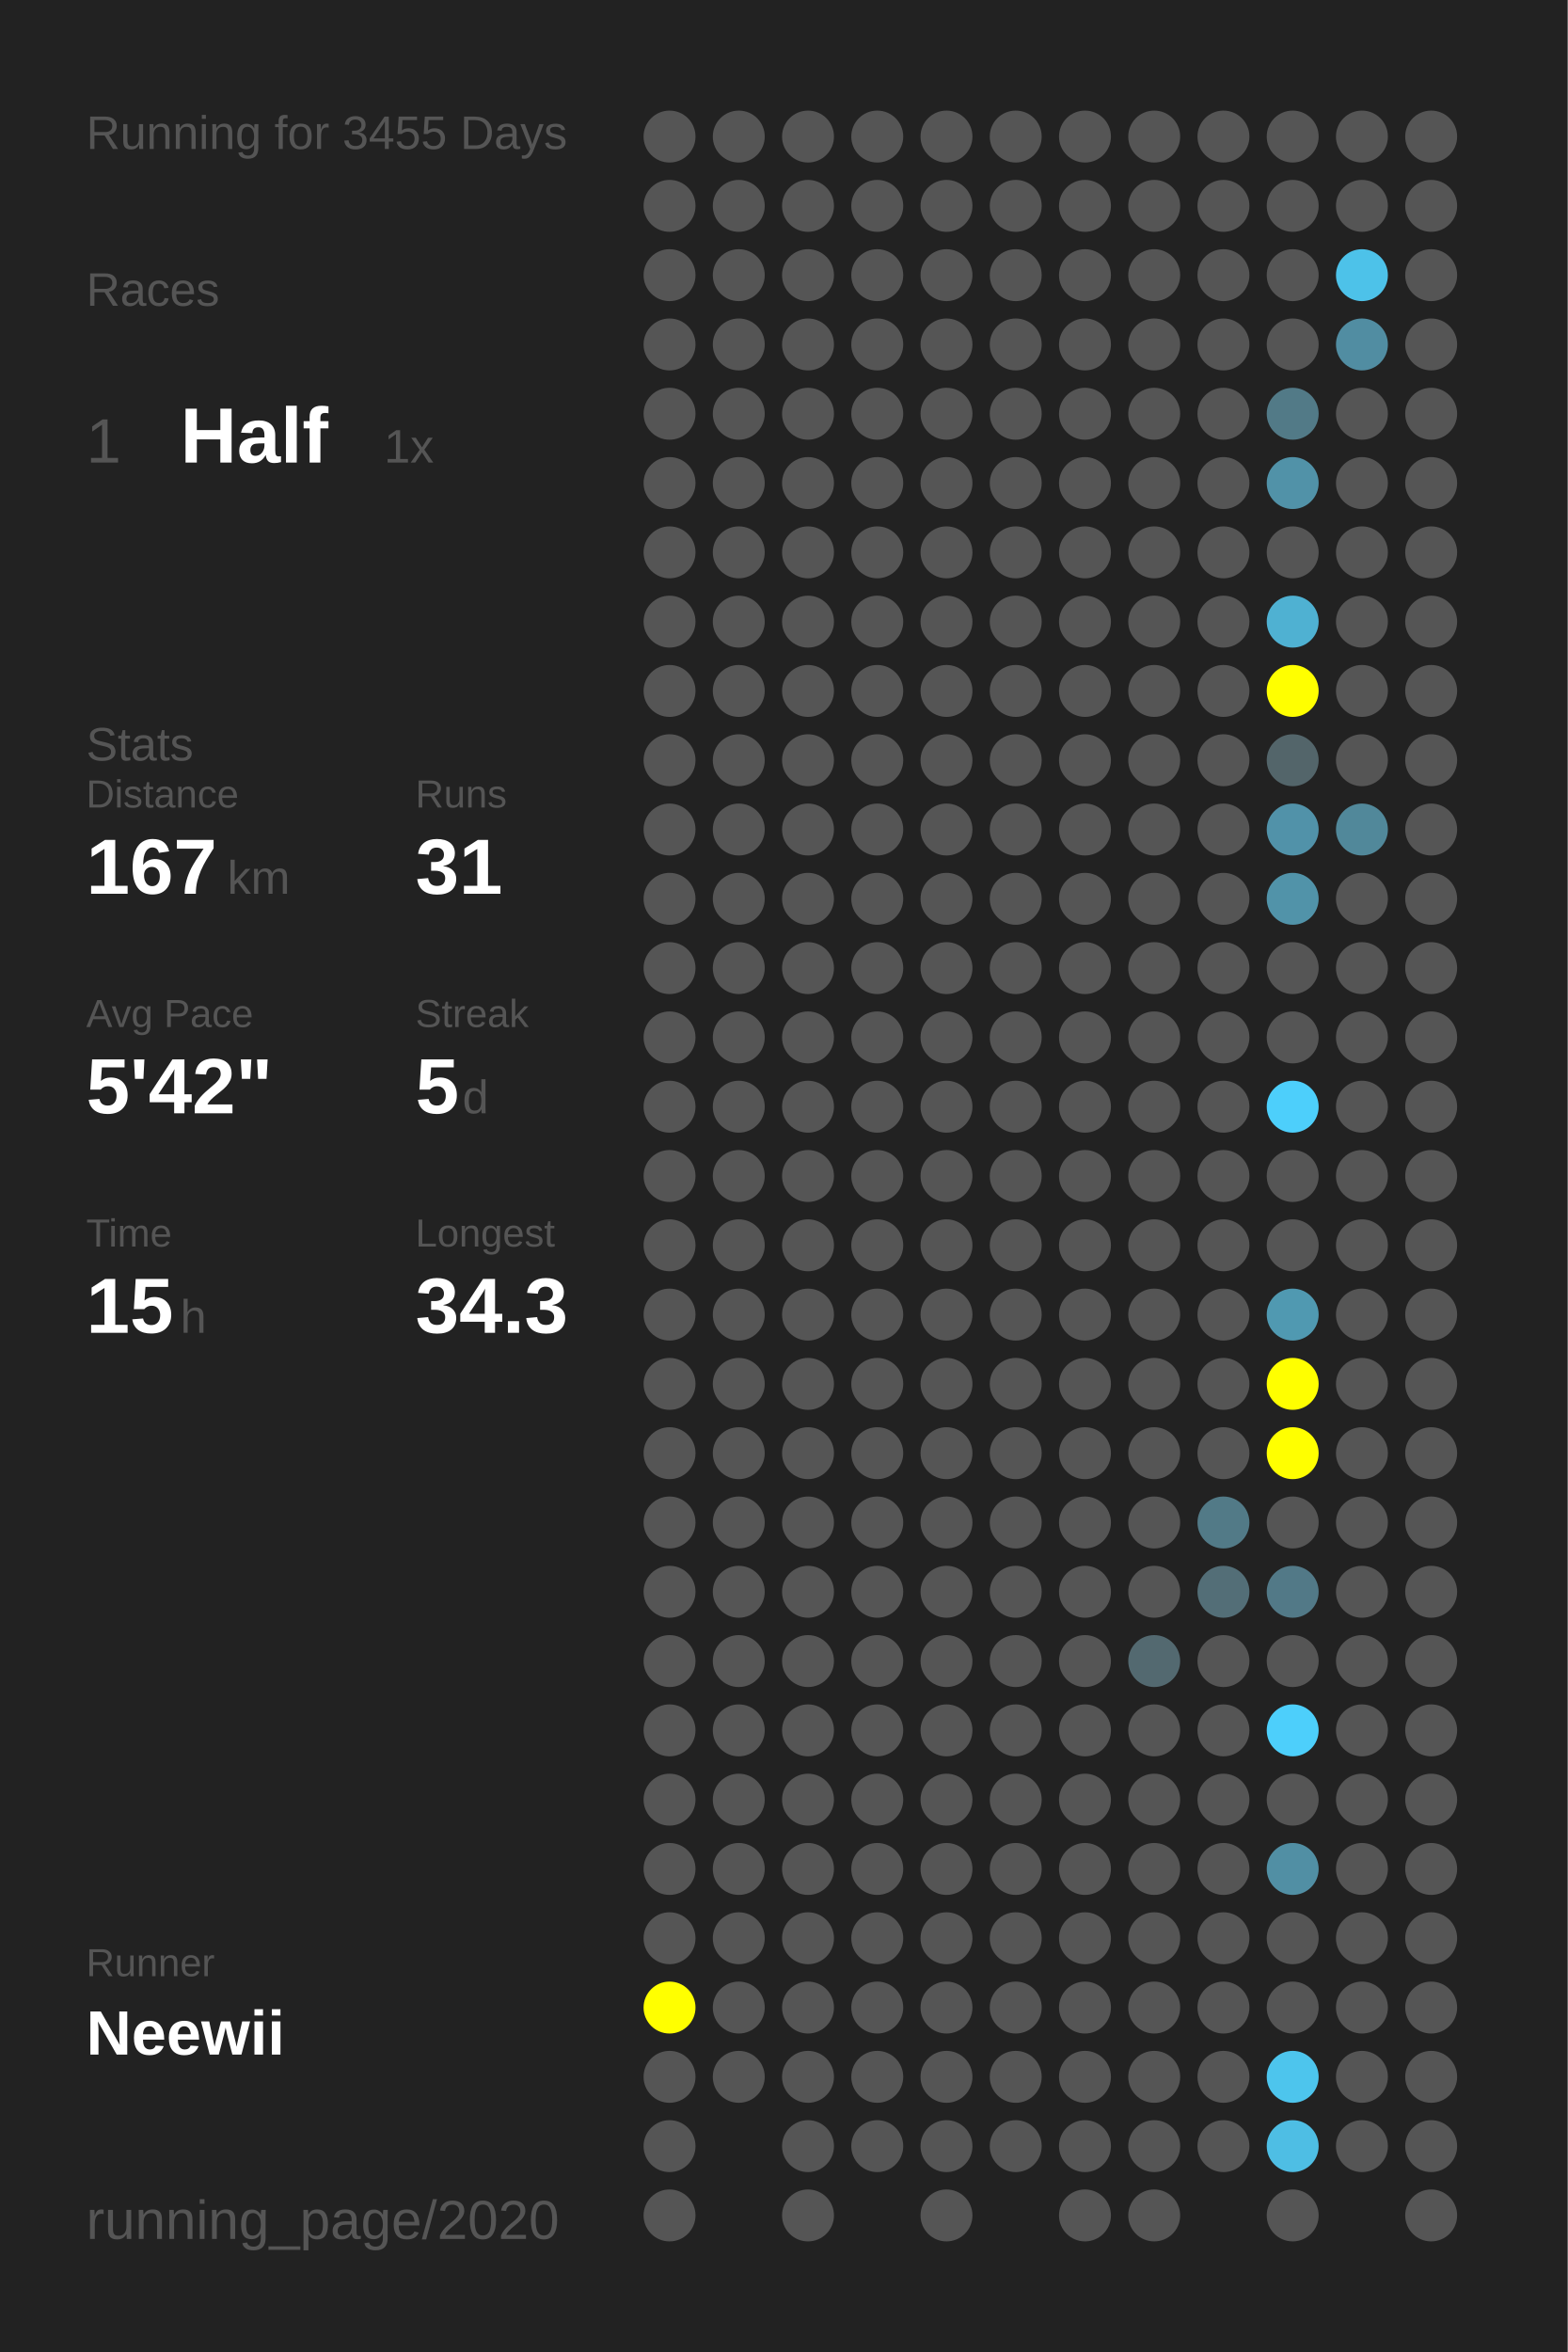
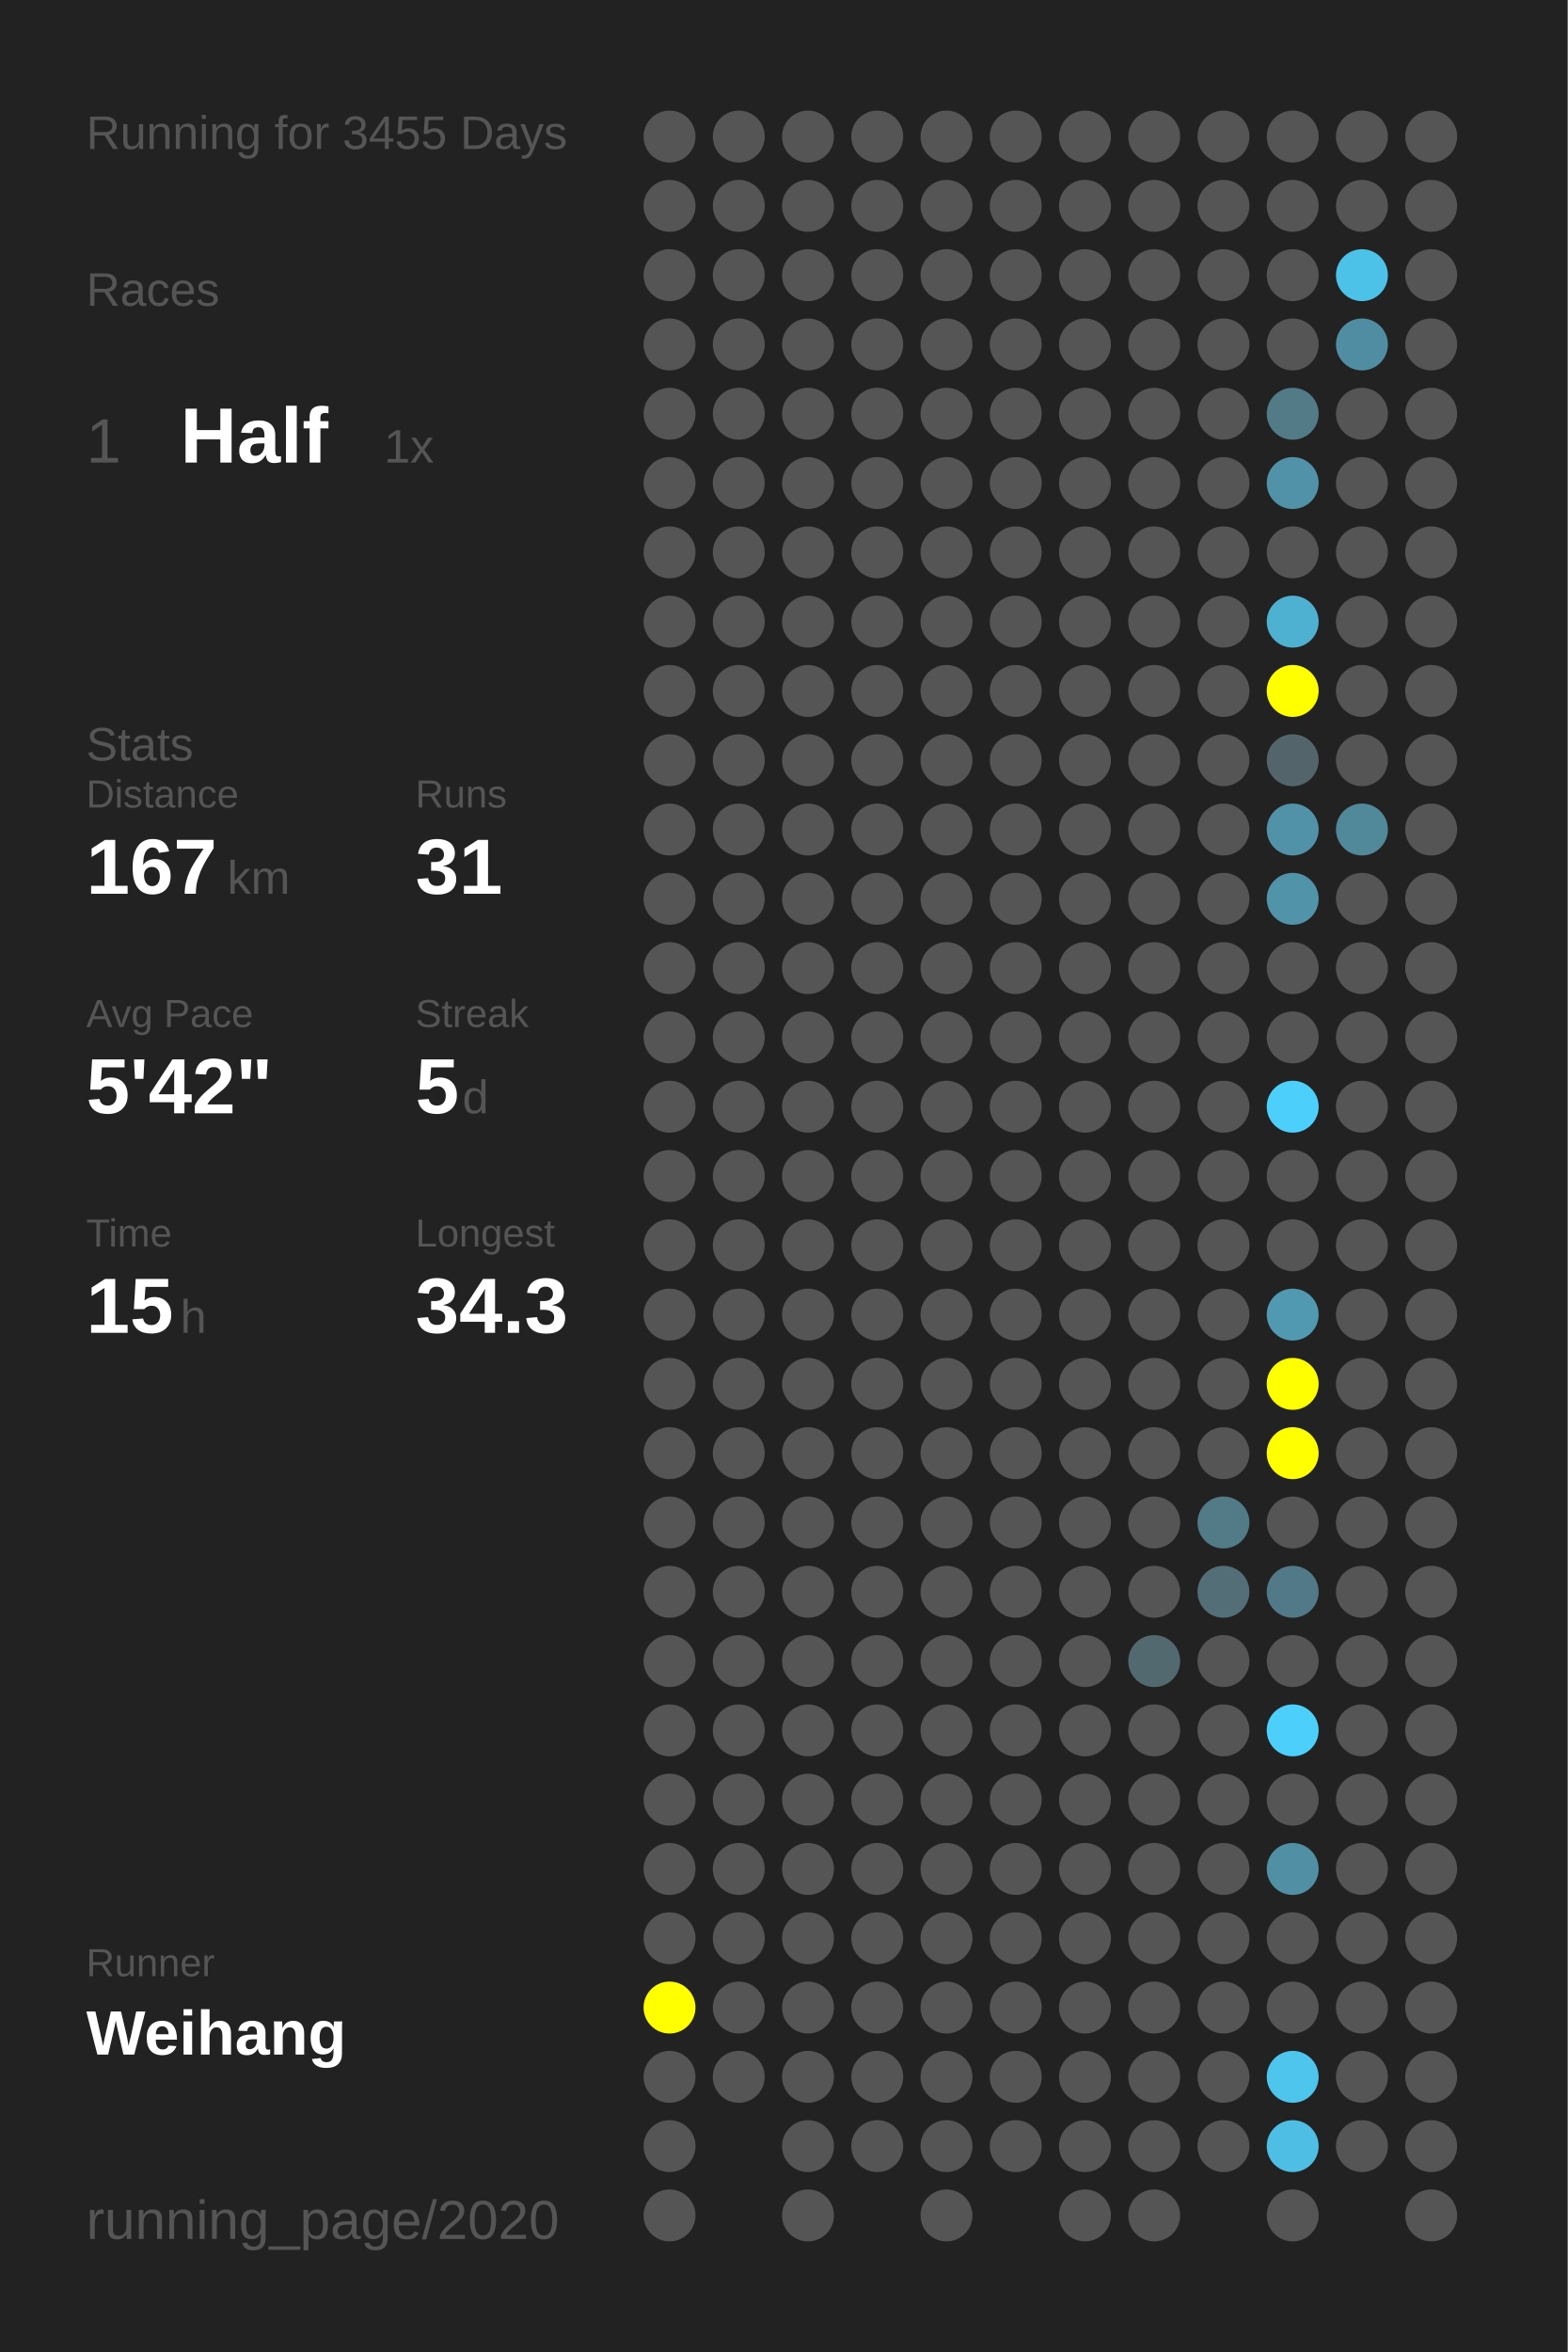
<svg xmlns="http://www.w3.org/2000/svg" baseProfile="full" height="300mm" version="1.1" viewBox="0,0,200,300" width="200mm">
  <defs />
  <rect fill="#222222" height="300" width="200" x="0" y="0" />
  <text fill="#555555" style="font-size:6px; font-family:Arial;" x="11" y="19">Running for 3455 Days</text>
  <text fill="#555555" style="font-size:6px; font-family:Arial;" x="11" y="39">Races</text>
  <text fill="#555555" style="font-size:8px; font-family:Arial;" x="11" y="59">1</text>
  <text fill="#FFFFFF" style="font-size:10px; font-family:Arial; font-weight:bold;" x="23" y="59">Half</text>
  <text fill="#555555" style="font-size:6px; font-family:Arial;" x="49" y="59">1x</text>
  <text fill="#555555" style="font-size:6px; font-family:Arial;" x="11" y="97">Stats</text>
  <text fill="#555555" style="font-size:5px; font-family:Arial;" x="11" y="103">Distance</text>
  <text fill="#FFFFFF" style="font-size:10px; font-family:Arial; font-weight:bold;" x="11" y="114">167</text>
  <text fill="#555555" style="font-size:6px; font-family:Arial;" x="29" y="114">km</text>
  <text fill="#555555" style="font-size:5px; font-family:Arial;" x="53" y="103">Runs</text>
  <text fill="#FFFFFF" style="font-size:10px; font-family:Arial; font-weight:bold;" x="53" y="114">31</text>
  <text fill="#555555" style="font-size:5px; font-family:Arial;" x="11" y="131">Avg Pace</text>
  <text fill="#FFFFFF" style="font-size:10px; font-family:Arial; font-weight:bold;" x="11" y="142">5'42"</text>
  <text fill="#555555" style="font-size:5px; font-family:Arial;" x="53" y="131">Streak</text>
  <text fill="#FFFFFF" style="font-size:10px; font-family:Arial; font-weight:bold;" x="53" y="142">5</text>
  <text fill="#555555" style="font-size:6px; font-family:Arial;" x="59" y="142">d</text>
  <text fill="#555555" style="font-size:5px; font-family:Arial;" x="11" y="159">Time</text>
  <text fill="#FFFFFF" style="font-size:10px; font-family:Arial; font-weight:bold;" x="11" y="170">15</text>
  <text fill="#555555" style="font-size:6px; font-family:Arial;" x="23" y="170">h</text>
  <text fill="#555555" style="font-size:5px; font-family:Arial;" x="53" y="159">Longest</text>
  <text fill="#FFFFFF" style="font-size:10px; font-family:Arial; font-weight:bold;" x="53" y="170">34.3</text>
  <text fill="#555555" style="font-size:5px; font-family:Arial;" x="11" y="252.065">Runner</text>
-   <text fill="#FFFFFF" style="font-size:8px; font-family:Arial; font-weight:bold;" x="11" y="262.065">Neewii</text>
+   <text fill="#FFFFFF" style="font-size:8px; font-family:Arial; font-weight:bold;" x="11" y="262.065">Weihang</text>
  <text fill="#555555" style="font-size:7px; font-family:Arial;" x="11" y="285.581">running_page/2020</text>
  <circle cx="85.417" cy="17.419" fill="#555555" r="3.312" />
  <circle cx="85.417" cy="26.258" fill="#555555" r="3.312" />
  <circle cx="85.417" cy="35.097" fill="#555555" r="3.312" />
  <circle cx="85.417" cy="43.935" fill="#555555" r="3.312" />
  <circle cx="85.417" cy="52.774" fill="#555555" r="3.312" />
  <circle cx="85.417" cy="61.613" fill="#555555" r="3.312" />
  <circle cx="85.417" cy="70.452" fill="#555555" r="3.312" />
  <circle cx="85.417" cy="79.29" fill="#555555" r="3.312" />
  <circle cx="85.417" cy="88.129" fill="#555555" r="3.312" />
  <circle cx="85.417" cy="96.968" fill="#555555" r="3.312" />
  <circle cx="85.417" cy="105.806" fill="#555555" r="3.312" />
  <circle cx="85.417" cy="114.645" fill="#555555" r="3.312" />
  <circle cx="85.417" cy="123.484" fill="#555555" r="3.312" />
  <circle cx="85.417" cy="132.323" fill="#555555" r="3.312" />
  <circle cx="85.417" cy="141.161" fill="#555555" r="3.312" />
  <circle cx="85.417" cy="150" fill="#555555" r="3.312" />
  <circle cx="85.417" cy="158.839" fill="#555555" r="3.312" />
  <circle cx="85.417" cy="167.677" fill="#555555" r="3.312" />
  <circle cx="85.417" cy="176.516" fill="#555555" r="3.312" />
  <circle cx="85.417" cy="185.355" fill="#555555" r="3.312" />
  <circle cx="85.417" cy="194.194" fill="#555555" r="3.312" />
  <circle cx="85.417" cy="203.032" fill="#555555" r="3.312" />
  <circle cx="85.417" cy="211.871" fill="#555555" r="3.312" />
  <circle cx="85.417" cy="220.71" fill="#555555" r="3.312" />
  <circle cx="85.417" cy="229.548" fill="#555555" r="3.312" />
  <circle cx="85.417" cy="238.387" fill="#555555" r="3.312" />
  <circle cx="85.417" cy="247.226" fill="#555555" r="3.312" />
  <circle cx="85.417" cy="256.065" fill="#FFFF00" r="3.312" />
  <circle cx="85.417" cy="264.903" fill="#555555" r="3.312" />
  <circle cx="85.417" cy="273.742" fill="#555555" r="3.312" />
  <circle cx="85.417" cy="282.581" fill="#555555" r="3.312" />
  <circle cx="94.25" cy="17.419" fill="#555555" r="3.312" />
  <circle cx="94.25" cy="26.258" fill="#555555" r="3.312" />
  <circle cx="94.25" cy="35.097" fill="#555555" r="3.312" />
  <circle cx="94.25" cy="43.935" fill="#555555" r="3.312" />
  <circle cx="94.25" cy="52.774" fill="#555555" r="3.312" />
  <circle cx="94.25" cy="61.613" fill="#555555" r="3.312" />
  <circle cx="94.25" cy="70.452" fill="#555555" r="3.312" />
  <circle cx="94.25" cy="79.29" fill="#555555" r="3.312" />
  <circle cx="94.25" cy="88.129" fill="#555555" r="3.312" />
  <circle cx="94.25" cy="96.968" fill="#555555" r="3.312" />
  <circle cx="94.25" cy="105.806" fill="#555555" r="3.312" />
  <circle cx="94.25" cy="114.645" fill="#555555" r="3.312" />
  <circle cx="94.25" cy="123.484" fill="#555555" r="3.312" />
  <circle cx="94.25" cy="132.323" fill="#555555" r="3.312" />
  <circle cx="94.25" cy="141.161" fill="#555555" r="3.312" />
  <circle cx="94.25" cy="150" fill="#555555" r="3.312" />
  <circle cx="94.25" cy="158.839" fill="#555555" r="3.312" />
  <circle cx="94.25" cy="167.677" fill="#555555" r="3.312" />
  <circle cx="94.25" cy="176.516" fill="#555555" r="3.312" />
  <circle cx="94.25" cy="185.355" fill="#555555" r="3.312" />
  <circle cx="94.25" cy="194.194" fill="#555555" r="3.312" />
  <circle cx="94.25" cy="203.032" fill="#555555" r="3.312" />
  <circle cx="94.25" cy="211.871" fill="#555555" r="3.312" />
  <circle cx="94.25" cy="220.71" fill="#555555" r="3.312" />
  <circle cx="94.25" cy="229.548" fill="#555555" r="3.312" />
  <circle cx="94.25" cy="238.387" fill="#555555" r="3.312" />
  <circle cx="94.25" cy="247.226" fill="#555555" r="3.312" />
  <circle cx="94.25" cy="256.065" fill="#555555" r="3.312" />
  <circle cx="94.25" cy="264.903" fill="#555555" r="3.312" />
  <circle cx="103.083" cy="17.419" fill="#555555" r="3.312" />
  <circle cx="103.083" cy="26.258" fill="#555555" r="3.312" />
  <circle cx="103.083" cy="35.097" fill="#555555" r="3.312" />
  <circle cx="103.083" cy="43.935" fill="#555555" r="3.312" />
  <circle cx="103.083" cy="52.774" fill="#555555" r="3.312" />
  <circle cx="103.083" cy="61.613" fill="#555555" r="3.312" />
  <circle cx="103.083" cy="70.452" fill="#555555" r="3.312" />
  <circle cx="103.083" cy="79.29" fill="#555555" r="3.312" />
  <circle cx="103.083" cy="88.129" fill="#555555" r="3.312" />
  <circle cx="103.083" cy="96.968" fill="#555555" r="3.312" />
  <circle cx="103.083" cy="105.806" fill="#555555" r="3.312" />
  <circle cx="103.083" cy="114.645" fill="#555555" r="3.312" />
  <circle cx="103.083" cy="123.484" fill="#555555" r="3.312" />
  <circle cx="103.083" cy="132.323" fill="#555555" r="3.312" />
  <circle cx="103.083" cy="141.161" fill="#555555" r="3.312" />
  <circle cx="103.083" cy="150" fill="#555555" r="3.312" />
  <circle cx="103.083" cy="158.839" fill="#555555" r="3.312" />
  <circle cx="103.083" cy="167.677" fill="#555555" r="3.312" />
  <circle cx="103.083" cy="176.516" fill="#555555" r="3.312" />
  <circle cx="103.083" cy="185.355" fill="#555555" r="3.312" />
  <circle cx="103.083" cy="194.194" fill="#555555" r="3.312" />
  <circle cx="103.083" cy="203.032" fill="#555555" r="3.312" />
  <circle cx="103.083" cy="211.871" fill="#555555" r="3.312" />
  <circle cx="103.083" cy="220.71" fill="#555555" r="3.312" />
  <circle cx="103.083" cy="229.548" fill="#555555" r="3.312" />
  <circle cx="103.083" cy="238.387" fill="#555555" r="3.312" />
  <circle cx="103.083" cy="247.226" fill="#555555" r="3.312" />
  <circle cx="103.083" cy="256.065" fill="#555555" r="3.312" />
  <circle cx="103.083" cy="264.903" fill="#555555" r="3.312" />
  <circle cx="103.083" cy="273.742" fill="#555555" r="3.312" />
  <circle cx="103.083" cy="282.581" fill="#555555" r="3.312" />
  <circle cx="111.917" cy="17.419" fill="#555555" r="3.312" />
  <circle cx="111.917" cy="26.258" fill="#555555" r="3.312" />
  <circle cx="111.917" cy="35.097" fill="#555555" r="3.312" />
  <circle cx="111.917" cy="43.935" fill="#555555" r="3.312" />
  <circle cx="111.917" cy="52.774" fill="#555555" r="3.312" />
  <circle cx="111.917" cy="61.613" fill="#555555" r="3.312" />
  <circle cx="111.917" cy="70.452" fill="#555555" r="3.312" />
  <circle cx="111.917" cy="79.29" fill="#555555" r="3.312" />
  <circle cx="111.917" cy="88.129" fill="#555555" r="3.312" />
  <circle cx="111.917" cy="96.968" fill="#555555" r="3.312" />
  <circle cx="111.917" cy="105.806" fill="#555555" r="3.312" />
  <circle cx="111.917" cy="114.645" fill="#555555" r="3.312" />
  <circle cx="111.917" cy="123.484" fill="#555555" r="3.312" />
  <circle cx="111.917" cy="132.323" fill="#555555" r="3.312" />
  <circle cx="111.917" cy="141.161" fill="#555555" r="3.312" />
  <circle cx="111.917" cy="150" fill="#555555" r="3.312" />
  <circle cx="111.917" cy="158.839" fill="#555555" r="3.312" />
  <circle cx="111.917" cy="167.677" fill="#555555" r="3.312" />
  <circle cx="111.917" cy="176.516" fill="#555555" r="3.312" />
  <circle cx="111.917" cy="185.355" fill="#555555" r="3.312" />
  <circle cx="111.917" cy="194.194" fill="#555555" r="3.312" />
  <circle cx="111.917" cy="203.032" fill="#555555" r="3.312" />
  <circle cx="111.917" cy="211.871" fill="#555555" r="3.312" />
  <circle cx="111.917" cy="220.71" fill="#555555" r="3.312" />
  <circle cx="111.917" cy="229.548" fill="#555555" r="3.312" />
  <circle cx="111.917" cy="238.387" fill="#555555" r="3.312" />
  <circle cx="111.917" cy="247.226" fill="#555555" r="3.312" />
  <circle cx="111.917" cy="256.065" fill="#555555" r="3.312" />
  <circle cx="111.917" cy="264.903" fill="#555555" r="3.312" />
  <circle cx="111.917" cy="273.742" fill="#555555" r="3.312" />
  <circle cx="120.75" cy="17.419" fill="#555555" r="3.312" />
  <circle cx="120.75" cy="26.258" fill="#555555" r="3.312" />
  <circle cx="120.75" cy="35.097" fill="#555555" r="3.312" />
  <circle cx="120.75" cy="43.935" fill="#555555" r="3.312" />
  <circle cx="120.75" cy="52.774" fill="#555555" r="3.312" />
  <circle cx="120.75" cy="61.613" fill="#555555" r="3.312" />
  <circle cx="120.75" cy="70.452" fill="#555555" r="3.312" />
  <circle cx="120.75" cy="79.29" fill="#555555" r="3.312" />
  <circle cx="120.75" cy="88.129" fill="#555555" r="3.312" />
  <circle cx="120.75" cy="96.968" fill="#555555" r="3.312" />
  <circle cx="120.75" cy="105.806" fill="#555555" r="3.312" />
  <circle cx="120.75" cy="114.645" fill="#555555" r="3.312" />
  <circle cx="120.75" cy="123.484" fill="#555555" r="3.312" />
  <circle cx="120.75" cy="132.323" fill="#555555" r="3.312" />
  <circle cx="120.75" cy="141.161" fill="#555555" r="3.312" />
  <circle cx="120.75" cy="150" fill="#555555" r="3.312" />
  <circle cx="120.75" cy="158.839" fill="#555555" r="3.312" />
  <circle cx="120.75" cy="167.677" fill="#555555" r="3.312" />
  <circle cx="120.75" cy="176.516" fill="#555555" r="3.312" />
  <circle cx="120.75" cy="185.355" fill="#555555" r="3.312" />
  <circle cx="120.75" cy="194.194" fill="#555555" r="3.312" />
  <circle cx="120.75" cy="203.032" fill="#555555" r="3.312" />
  <circle cx="120.75" cy="211.871" fill="#555555" r="3.312" />
  <circle cx="120.75" cy="220.71" fill="#555555" r="3.312" />
  <circle cx="120.75" cy="229.548" fill="#555555" r="3.312" />
  <circle cx="120.75" cy="238.387" fill="#555555" r="3.312" />
  <circle cx="120.75" cy="247.226" fill="#555555" r="3.312" />
  <circle cx="120.75" cy="256.065" fill="#555555" r="3.312" />
  <circle cx="120.75" cy="264.903" fill="#555555" r="3.312" />
  <circle cx="120.75" cy="273.742" fill="#555555" r="3.312" />
  <circle cx="120.75" cy="282.581" fill="#555555" r="3.312" />
  <circle cx="129.583" cy="17.419" fill="#555555" r="3.312" />
  <circle cx="129.583" cy="26.258" fill="#555555" r="3.312" />
  <circle cx="129.583" cy="35.097" fill="#555555" r="3.312" />
  <circle cx="129.583" cy="43.935" fill="#555555" r="3.312" />
  <circle cx="129.583" cy="52.774" fill="#555555" r="3.312" />
  <circle cx="129.583" cy="61.613" fill="#555555" r="3.312" />
  <circle cx="129.583" cy="70.452" fill="#555555" r="3.312" />
  <circle cx="129.583" cy="79.29" fill="#555555" r="3.312" />
  <circle cx="129.583" cy="88.129" fill="#555555" r="3.312" />
  <circle cx="129.583" cy="96.968" fill="#555555" r="3.312" />
  <circle cx="129.583" cy="105.806" fill="#555555" r="3.312" />
  <circle cx="129.583" cy="114.645" fill="#555555" r="3.312" />
  <circle cx="129.583" cy="123.484" fill="#555555" r="3.312" />
  <circle cx="129.583" cy="132.323" fill="#555555" r="3.312" />
  <circle cx="129.583" cy="141.161" fill="#555555" r="3.312" />
  <circle cx="129.583" cy="150" fill="#555555" r="3.312" />
  <circle cx="129.583" cy="158.839" fill="#555555" r="3.312" />
  <circle cx="129.583" cy="167.677" fill="#555555" r="3.312" />
  <circle cx="129.583" cy="176.516" fill="#555555" r="3.312" />
  <circle cx="129.583" cy="185.355" fill="#555555" r="3.312" />
  <circle cx="129.583" cy="194.194" fill="#555555" r="3.312" />
  <circle cx="129.583" cy="203.032" fill="#555555" r="3.312" />
  <circle cx="129.583" cy="211.871" fill="#555555" r="3.312" />
  <circle cx="129.583" cy="220.71" fill="#555555" r="3.312" />
  <circle cx="129.583" cy="229.548" fill="#555555" r="3.312" />
  <circle cx="129.583" cy="238.387" fill="#555555" r="3.312" />
  <circle cx="129.583" cy="247.226" fill="#555555" r="3.312" />
  <circle cx="129.583" cy="256.065" fill="#555555" r="3.312" />
  <circle cx="129.583" cy="264.903" fill="#555555" r="3.312" />
  <circle cx="129.583" cy="273.742" fill="#555555" r="3.312" />
  <circle cx="138.417" cy="17.419" fill="#555555" r="3.312" />
  <circle cx="138.417" cy="26.258" fill="#555555" r="3.312" />
  <circle cx="138.417" cy="35.097" fill="#555555" r="3.312" />
  <circle cx="138.417" cy="43.935" fill="#555555" r="3.312" />
  <circle cx="138.417" cy="52.774" fill="#555555" r="3.312" />
  <circle cx="138.417" cy="61.613" fill="#555555" r="3.312" />
  <circle cx="138.417" cy="70.452" fill="#555555" r="3.312" />
  <circle cx="138.417" cy="79.29" fill="#555555" r="3.312" />
  <circle cx="138.417" cy="88.129" fill="#555555" r="3.312" />
  <circle cx="138.417" cy="96.968" fill="#555555" r="3.312" />
  <circle cx="138.417" cy="105.806" fill="#555555" r="3.312" />
  <circle cx="138.417" cy="114.645" fill="#555555" r="3.312" />
  <circle cx="138.417" cy="123.484" fill="#555555" r="3.312" />
  <circle cx="138.417" cy="132.323" fill="#555555" r="3.312" />
  <circle cx="138.417" cy="141.161" fill="#555555" r="3.312" />
  <circle cx="138.417" cy="150" fill="#555555" r="3.312" />
  <circle cx="138.417" cy="158.839" fill="#555555" r="3.312" />
  <circle cx="138.417" cy="167.677" fill="#555555" r="3.312" />
  <circle cx="138.417" cy="176.516" fill="#555555" r="3.312" />
  <circle cx="138.417" cy="185.355" fill="#555555" r="3.312" />
  <circle cx="138.417" cy="194.194" fill="#555555" r="3.312" />
  <circle cx="138.417" cy="203.032" fill="#555555" r="3.312" />
  <circle cx="138.417" cy="211.871" fill="#555555" r="3.312" />
  <circle cx="138.417" cy="220.71" fill="#555555" r="3.312" />
  <circle cx="138.417" cy="229.548" fill="#555555" r="3.312" />
  <circle cx="138.417" cy="238.387" fill="#555555" r="3.312" />
  <circle cx="138.417" cy="247.226" fill="#555555" r="3.312" />
  <circle cx="138.417" cy="256.065" fill="#555555" r="3.312" />
  <circle cx="138.417" cy="264.903" fill="#555555" r="3.312" />
  <circle cx="138.417" cy="273.742" fill="#555555" r="3.312" />
  <circle cx="138.417" cy="282.581" fill="#555555" r="3.312" />
  <circle cx="147.25" cy="17.419" fill="#555555" r="3.312" />
  <circle cx="147.25" cy="26.258" fill="#555555" r="3.312" />
  <circle cx="147.25" cy="35.097" fill="#555555" r="3.312" />
  <circle cx="147.25" cy="43.935" fill="#555555" r="3.312" />
  <circle cx="147.25" cy="52.774" fill="#555555" r="3.312" />
  <circle cx="147.25" cy="61.613" fill="#555555" r="3.312" />
  <circle cx="147.25" cy="70.452" fill="#555555" r="3.312" />
  <circle cx="147.25" cy="79.29" fill="#555555" r="3.312" />
  <circle cx="147.25" cy="88.129" fill="#555555" r="3.312" />
  <circle cx="147.25" cy="96.968" fill="#555555" r="3.312" />
  <circle cx="147.25" cy="105.806" fill="#555555" r="3.312" />
  <circle cx="147.25" cy="114.645" fill="#555555" r="3.312" />
  <circle cx="147.25" cy="123.484" fill="#555555" r="3.312" />
  <circle cx="147.25" cy="132.323" fill="#555555" r="3.312" />
  <circle cx="147.25" cy="141.161" fill="#555555" r="3.312" />
  <circle cx="147.25" cy="150" fill="#555555" r="3.312" />
  <circle cx="147.25" cy="158.839" fill="#555555" r="3.312" />
  <circle cx="147.25" cy="167.677" fill="#555555" r="3.312" />
  <circle cx="147.25" cy="176.516" fill="#555555" r="3.312" />
  <circle cx="147.25" cy="185.355" fill="#555555" r="3.312" />
  <circle cx="147.25" cy="194.194" fill="#555555" r="3.312" />
  <circle cx="147.25" cy="203.032" fill="#555555" r="3.312" />
  <circle cx="147.25" cy="211.871" fill="#536970" r="3.312" />
  <circle cx="147.25" cy="220.71" fill="#555555" r="3.312" />
  <circle cx="147.25" cy="229.548" fill="#555555" r="3.312" />
  <circle cx="147.25" cy="238.387" fill="#555555" r="3.312" />
  <circle cx="147.25" cy="247.226" fill="#555555" r="3.312" />
  <circle cx="147.25" cy="256.065" fill="#555555" r="3.312" />
  <circle cx="147.25" cy="264.903" fill="#555555" r="3.312" />
  <circle cx="147.25" cy="273.742" fill="#555555" r="3.312" />
  <circle cx="147.25" cy="282.581" fill="#555555" r="3.312" />
  <circle cx="156.083" cy="17.419" fill="#555555" r="3.312" />
  <circle cx="156.083" cy="26.258" fill="#555555" r="3.312" />
  <circle cx="156.083" cy="35.097" fill="#555555" r="3.312" />
  <circle cx="156.083" cy="43.935" fill="#555555" r="3.312" />
  <circle cx="156.083" cy="52.774" fill="#555555" r="3.312" />
  <circle cx="156.083" cy="61.613" fill="#555555" r="3.312" />
  <circle cx="156.083" cy="70.452" fill="#555555" r="3.312" />
  <circle cx="156.083" cy="79.29" fill="#555555" r="3.312" />
  <circle cx="156.083" cy="88.129" fill="#555555" r="3.312" />
  <circle cx="156.083" cy="96.968" fill="#555555" r="3.312" />
  <circle cx="156.083" cy="105.806" fill="#555555" r="3.312" />
  <circle cx="156.083" cy="114.645" fill="#555555" r="3.312" />
  <circle cx="156.083" cy="123.484" fill="#555555" r="3.312" />
  <circle cx="156.083" cy="132.323" fill="#555555" r="3.312" />
  <circle cx="156.083" cy="141.161" fill="#555555" r="3.312" />
  <circle cx="156.083" cy="150" fill="#555555" r="3.312" />
  <circle cx="156.083" cy="158.839" fill="#555555" r="3.312" />
  <circle cx="156.083" cy="167.677" fill="#555555" r="3.312" />
  <circle cx="156.083" cy="176.516" fill="#555555" r="3.312" />
  <circle cx="156.083" cy="185.355" fill="#555555" r="3.312" />
  <circle cx="156.083" cy="194.194" fill="#527a87" r="3.312" />
  <circle cx="156.083" cy="203.032" fill="#536e77" r="3.312" />
  <circle cx="156.083" cy="211.871" fill="#555555" r="3.312" />
  <circle cx="156.083" cy="220.71" fill="#555555" r="3.312" />
  <circle cx="156.083" cy="229.548" fill="#555555" r="3.312" />
  <circle cx="156.083" cy="238.387" fill="#555555" r="3.312" />
  <circle cx="156.083" cy="247.226" fill="#555555" r="3.312" />
  <circle cx="156.083" cy="256.065" fill="#555555" r="3.312" />
  <circle cx="156.083" cy="264.903" fill="#555555" r="3.312" />
  <circle cx="156.083" cy="273.742" fill="#555555" r="3.312" />
  <circle cx="164.917" cy="17.419" fill="#555555" r="3.312" />
  <circle cx="164.917" cy="26.258" fill="#555555" r="3.312" />
  <circle cx="164.917" cy="35.097" fill="#555555" r="3.312" />
  <circle cx="164.917" cy="43.935" fill="#555555" r="3.312" />
  <circle cx="164.917" cy="52.774" fill="#527a87" r="3.312" />
  <circle cx="164.917" cy="61.613" fill="#5192a8" r="3.312" />
  <circle cx="164.917" cy="70.452" fill="#555555" r="3.312" />
  <circle cx="164.917" cy="79.29" fill="#4fb1d2" r="3.312" />
  <circle cx="164.917" cy="88.129" fill="#FFFF00" r="3.312" />
  <circle cx="164.917" cy="96.968" fill="#53656a" r="3.312" />
  <circle cx="164.917" cy="105.806" fill="#5192a9" r="3.312" />
  <circle cx="164.917" cy="114.645" fill="#5193a9" r="3.312" />
  <circle cx="164.917" cy="123.484" fill="#555555" r="3.312" />
  <circle cx="164.917" cy="132.323" fill="#555555" r="3.312" />
  <circle cx="164.917" cy="141.161" fill="#4dcffb" r="3.312" />
  <circle cx="164.917" cy="150" fill="#555555" r="3.312" />
  <circle cx="164.917" cy="158.839" fill="#555555" r="3.312" />
  <circle cx="164.917" cy="167.677" fill="#5099b1" r="3.312" />
  <circle cx="164.917" cy="176.516" fill="#FFFF00" r="3.312" />
  <circle cx="164.917" cy="185.355" fill="#FFFF00" r="3.312" />
  <circle cx="164.917" cy="194.194" fill="#555555" r="3.312" />
  <circle cx="164.917" cy="203.032" fill="#527987" r="3.312" />
  <circle cx="164.917" cy="211.871" fill="#555555" r="3.312" />
  <circle cx="164.917" cy="220.71" fill="#4dcffb" r="3.312" />
  <circle cx="164.917" cy="229.548" fill="#555555" r="3.312" />
  <circle cx="164.917" cy="238.387" fill="#518fa4" r="3.312" />
  <circle cx="164.917" cy="247.226" fill="#555555" r="3.312" />
  <circle cx="164.917" cy="256.065" fill="#555555" r="3.312" />
  <circle cx="164.917" cy="264.903" fill="#4dc5ed" r="3.312" />
  <circle cx="164.917" cy="273.742" fill="#4ebee4" r="3.312" />
  <circle cx="164.917" cy="282.581" fill="#555555" r="3.312" />
  <circle cx="173.75" cy="17.419" fill="#555555" r="3.312" />
  <circle cx="173.75" cy="26.258" fill="#555555" r="3.312" />
  <circle cx="173.75" cy="35.097" fill="#4dc2e9" r="3.312" />
  <circle cx="173.75" cy="43.935" fill="#518da2" r="3.312" />
  <circle cx="173.75" cy="52.774" fill="#555555" r="3.312" />
  <circle cx="173.75" cy="61.613" fill="#555555" r="3.312" />
  <circle cx="173.75" cy="70.452" fill="#555555" r="3.312" />
  <circle cx="173.75" cy="79.29" fill="#555555" r="3.312" />
  <circle cx="173.75" cy="88.129" fill="#555555" r="3.312" />
  <circle cx="173.75" cy="96.968" fill="#555555" r="3.312" />
  <circle cx="173.75" cy="105.806" fill="#51889a" r="3.312" />
  <circle cx="173.75" cy="114.645" fill="#555555" r="3.312" />
  <circle cx="173.75" cy="123.484" fill="#555555" r="3.312" />
  <circle cx="173.75" cy="132.323" fill="#555555" r="3.312" />
  <circle cx="173.75" cy="141.161" fill="#555555" r="3.312" />
  <circle cx="173.75" cy="150" fill="#555555" r="3.312" />
  <circle cx="173.75" cy="158.839" fill="#555555" r="3.312" />
  <circle cx="173.75" cy="167.677" fill="#555555" r="3.312" />
  <circle cx="173.75" cy="176.516" fill="#555555" r="3.312" />
  <circle cx="173.75" cy="185.355" fill="#555555" r="3.312" />
  <circle cx="173.75" cy="194.194" fill="#555555" r="3.312" />
  <circle cx="173.75" cy="203.032" fill="#555555" r="3.312" />
  <circle cx="173.75" cy="211.871" fill="#555555" r="3.312" />
  <circle cx="173.75" cy="220.71" fill="#555555" r="3.312" />
  <circle cx="173.75" cy="229.548" fill="#555555" r="3.312" />
  <circle cx="173.75" cy="238.387" fill="#555555" r="3.312" />
  <circle cx="173.75" cy="247.226" fill="#555555" r="3.312" />
  <circle cx="173.75" cy="256.065" fill="#555555" r="3.312" />
  <circle cx="173.75" cy="264.903" fill="#555555" r="3.312" />
  <circle cx="173.75" cy="273.742" fill="#555555" r="3.312" />
  <circle cx="182.583" cy="17.419" fill="#555555" r="3.312" />
  <circle cx="182.583" cy="26.258" fill="#555555" r="3.312" />
  <circle cx="182.583" cy="35.097" fill="#555555" r="3.312" />
  <circle cx="182.583" cy="43.935" fill="#555555" r="3.312" />
  <circle cx="182.583" cy="52.774" fill="#555555" r="3.312" />
  <circle cx="182.583" cy="61.613" fill="#555555" r="3.312" />
  <circle cx="182.583" cy="70.452" fill="#555555" r="3.312" />
  <circle cx="182.583" cy="79.29" fill="#555555" r="3.312" />
  <circle cx="182.583" cy="88.129" fill="#555555" r="3.312" />
  <circle cx="182.583" cy="96.968" fill="#555555" r="3.312" />
  <circle cx="182.583" cy="105.806" fill="#555555" r="3.312" />
  <circle cx="182.583" cy="114.645" fill="#555555" r="3.312" />
  <circle cx="182.583" cy="123.484" fill="#555555" r="3.312" />
  <circle cx="182.583" cy="132.323" fill="#555555" r="3.312" />
  <circle cx="182.583" cy="141.161" fill="#555555" r="3.312" />
  <circle cx="182.583" cy="150" fill="#555555" r="3.312" />
  <circle cx="182.583" cy="158.839" fill="#555555" r="3.312" />
  <circle cx="182.583" cy="167.677" fill="#555555" r="3.312" />
  <circle cx="182.583" cy="176.516" fill="#555555" r="3.312" />
  <circle cx="182.583" cy="185.355" fill="#555555" r="3.312" />
  <circle cx="182.583" cy="194.194" fill="#555555" r="3.312" />
  <circle cx="182.583" cy="203.032" fill="#555555" r="3.312" />
  <circle cx="182.583" cy="211.871" fill="#555555" r="3.312" />
  <circle cx="182.583" cy="220.71" fill="#555555" r="3.312" />
  <circle cx="182.583" cy="229.548" fill="#555555" r="3.312" />
  <circle cx="182.583" cy="238.387" fill="#555555" r="3.312" />
  <circle cx="182.583" cy="247.226" fill="#555555" r="3.312" />
  <circle cx="182.583" cy="256.065" fill="#555555" r="3.312" />
  <circle cx="182.583" cy="264.903" fill="#555555" r="3.312" />
  <circle cx="182.583" cy="273.742" fill="#555555" r="3.312" />
  <circle cx="182.583" cy="282.581" fill="#555555" r="3.312" />
</svg>
